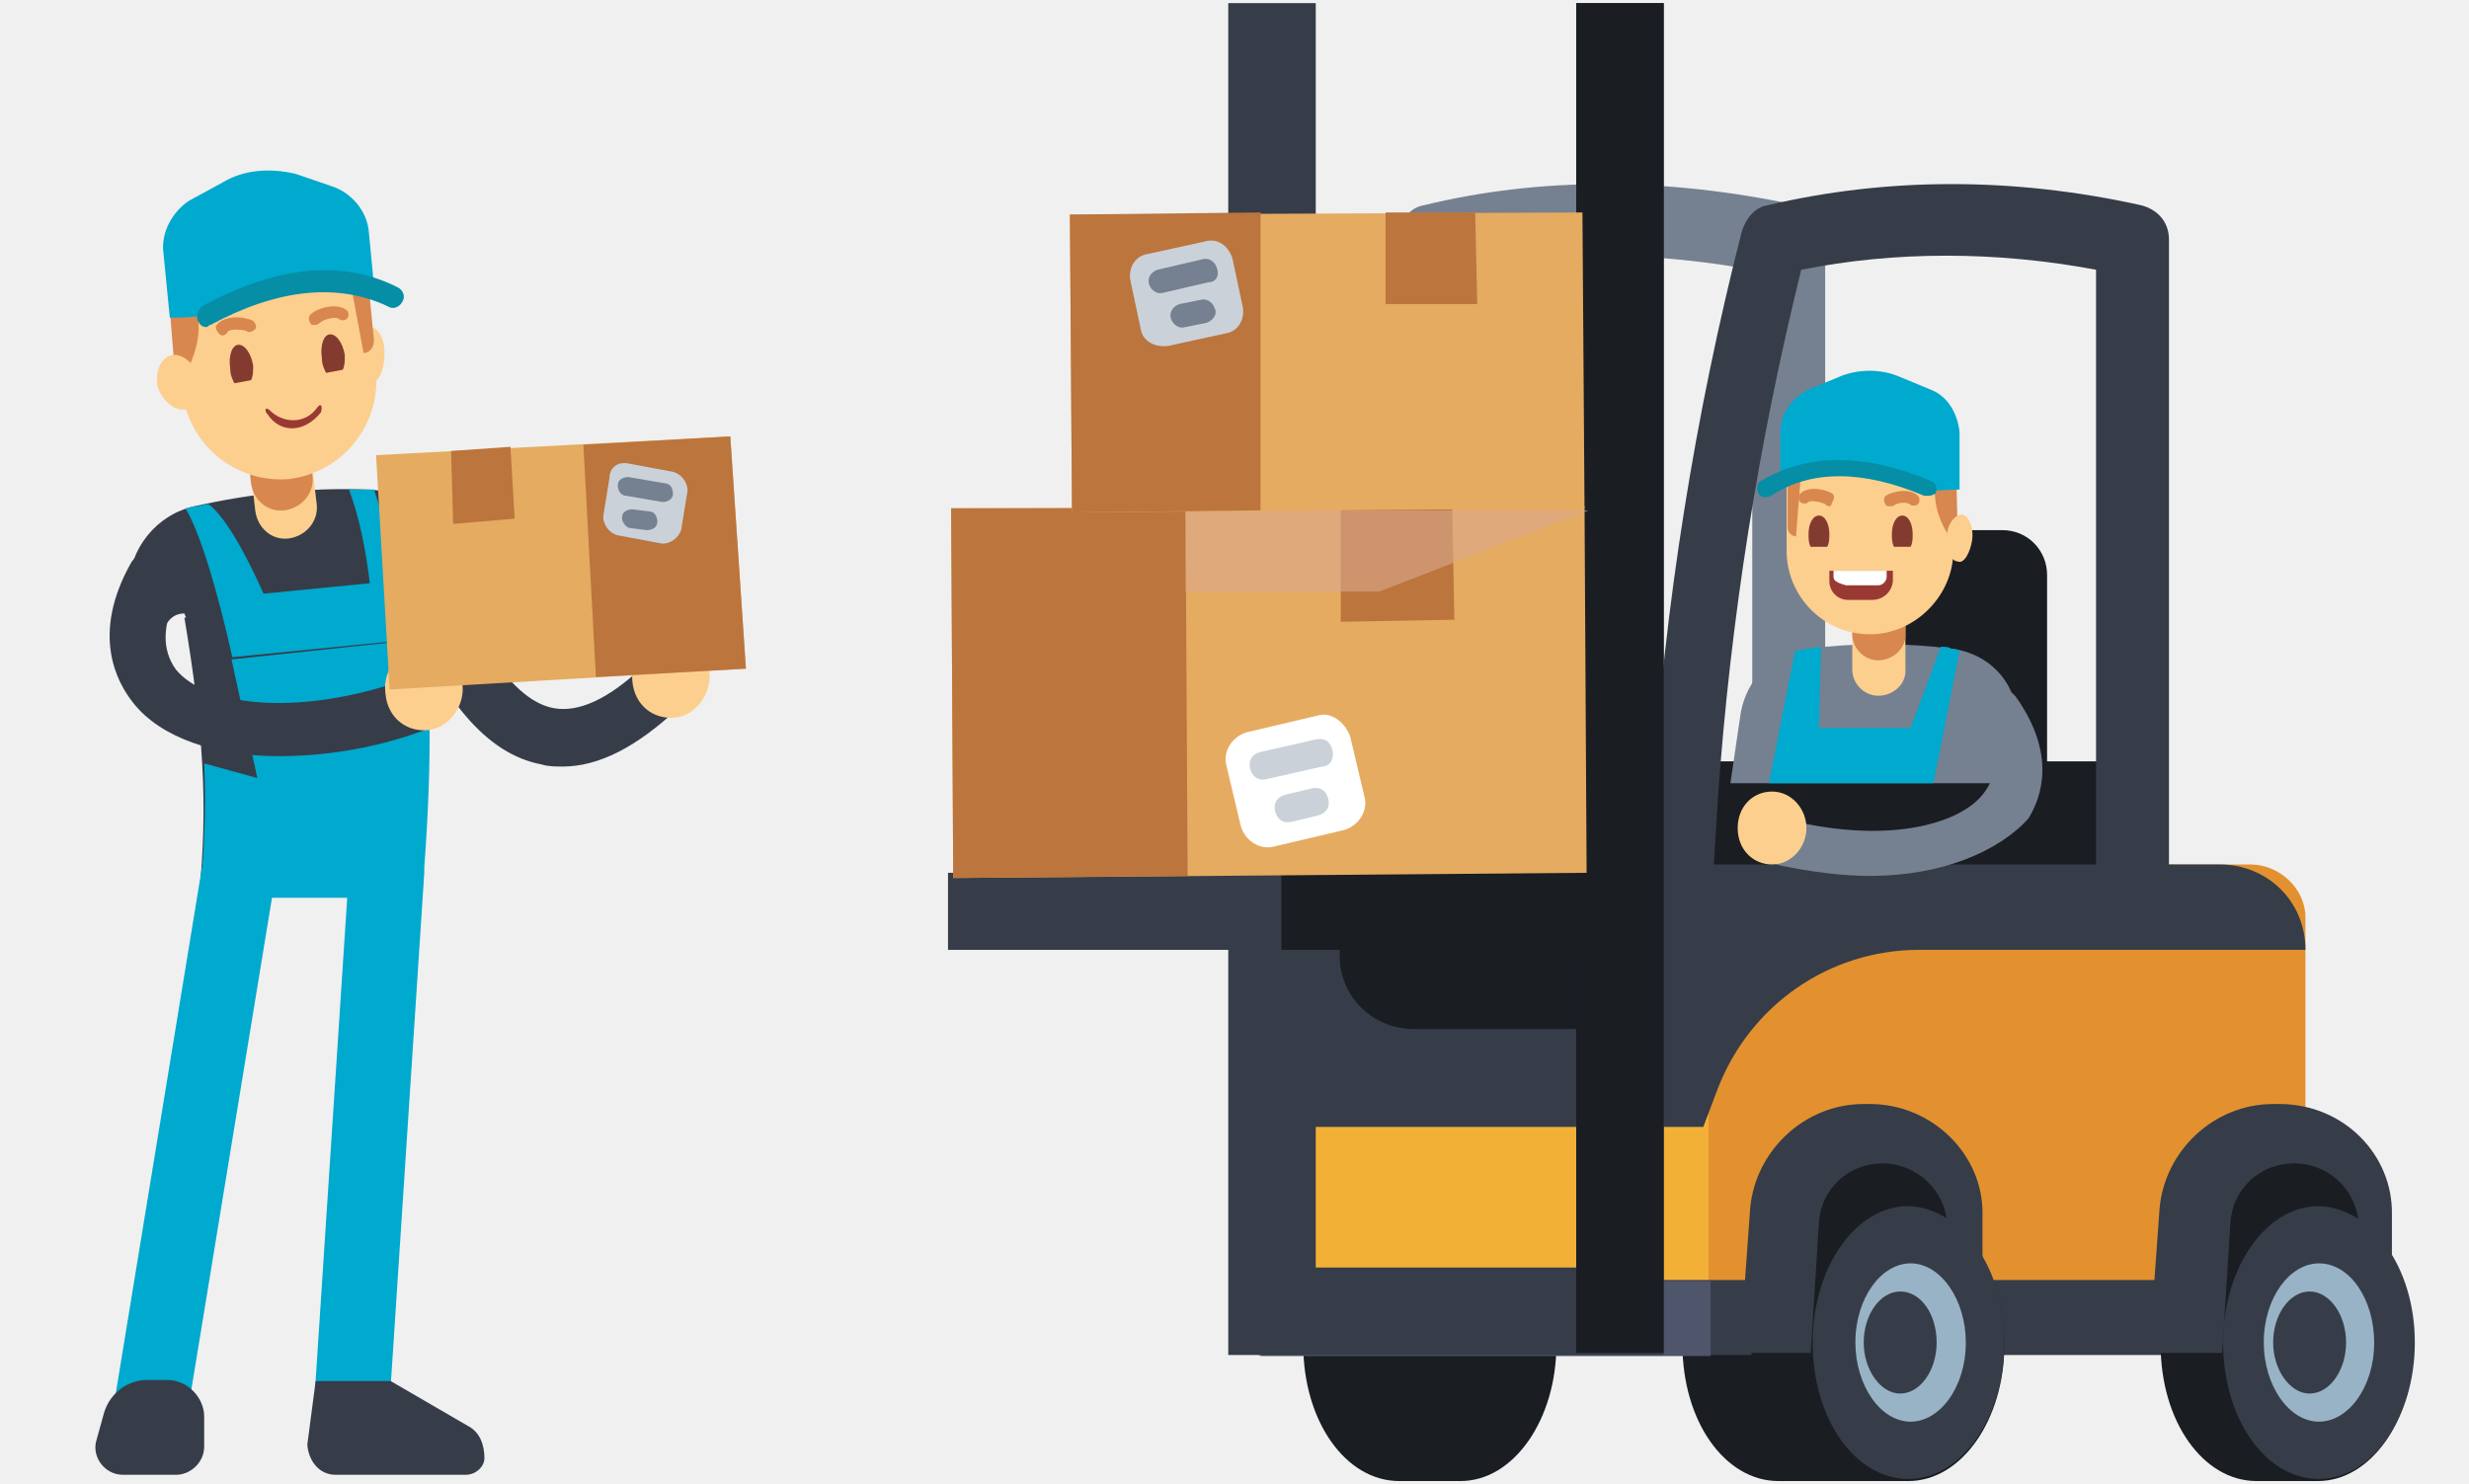
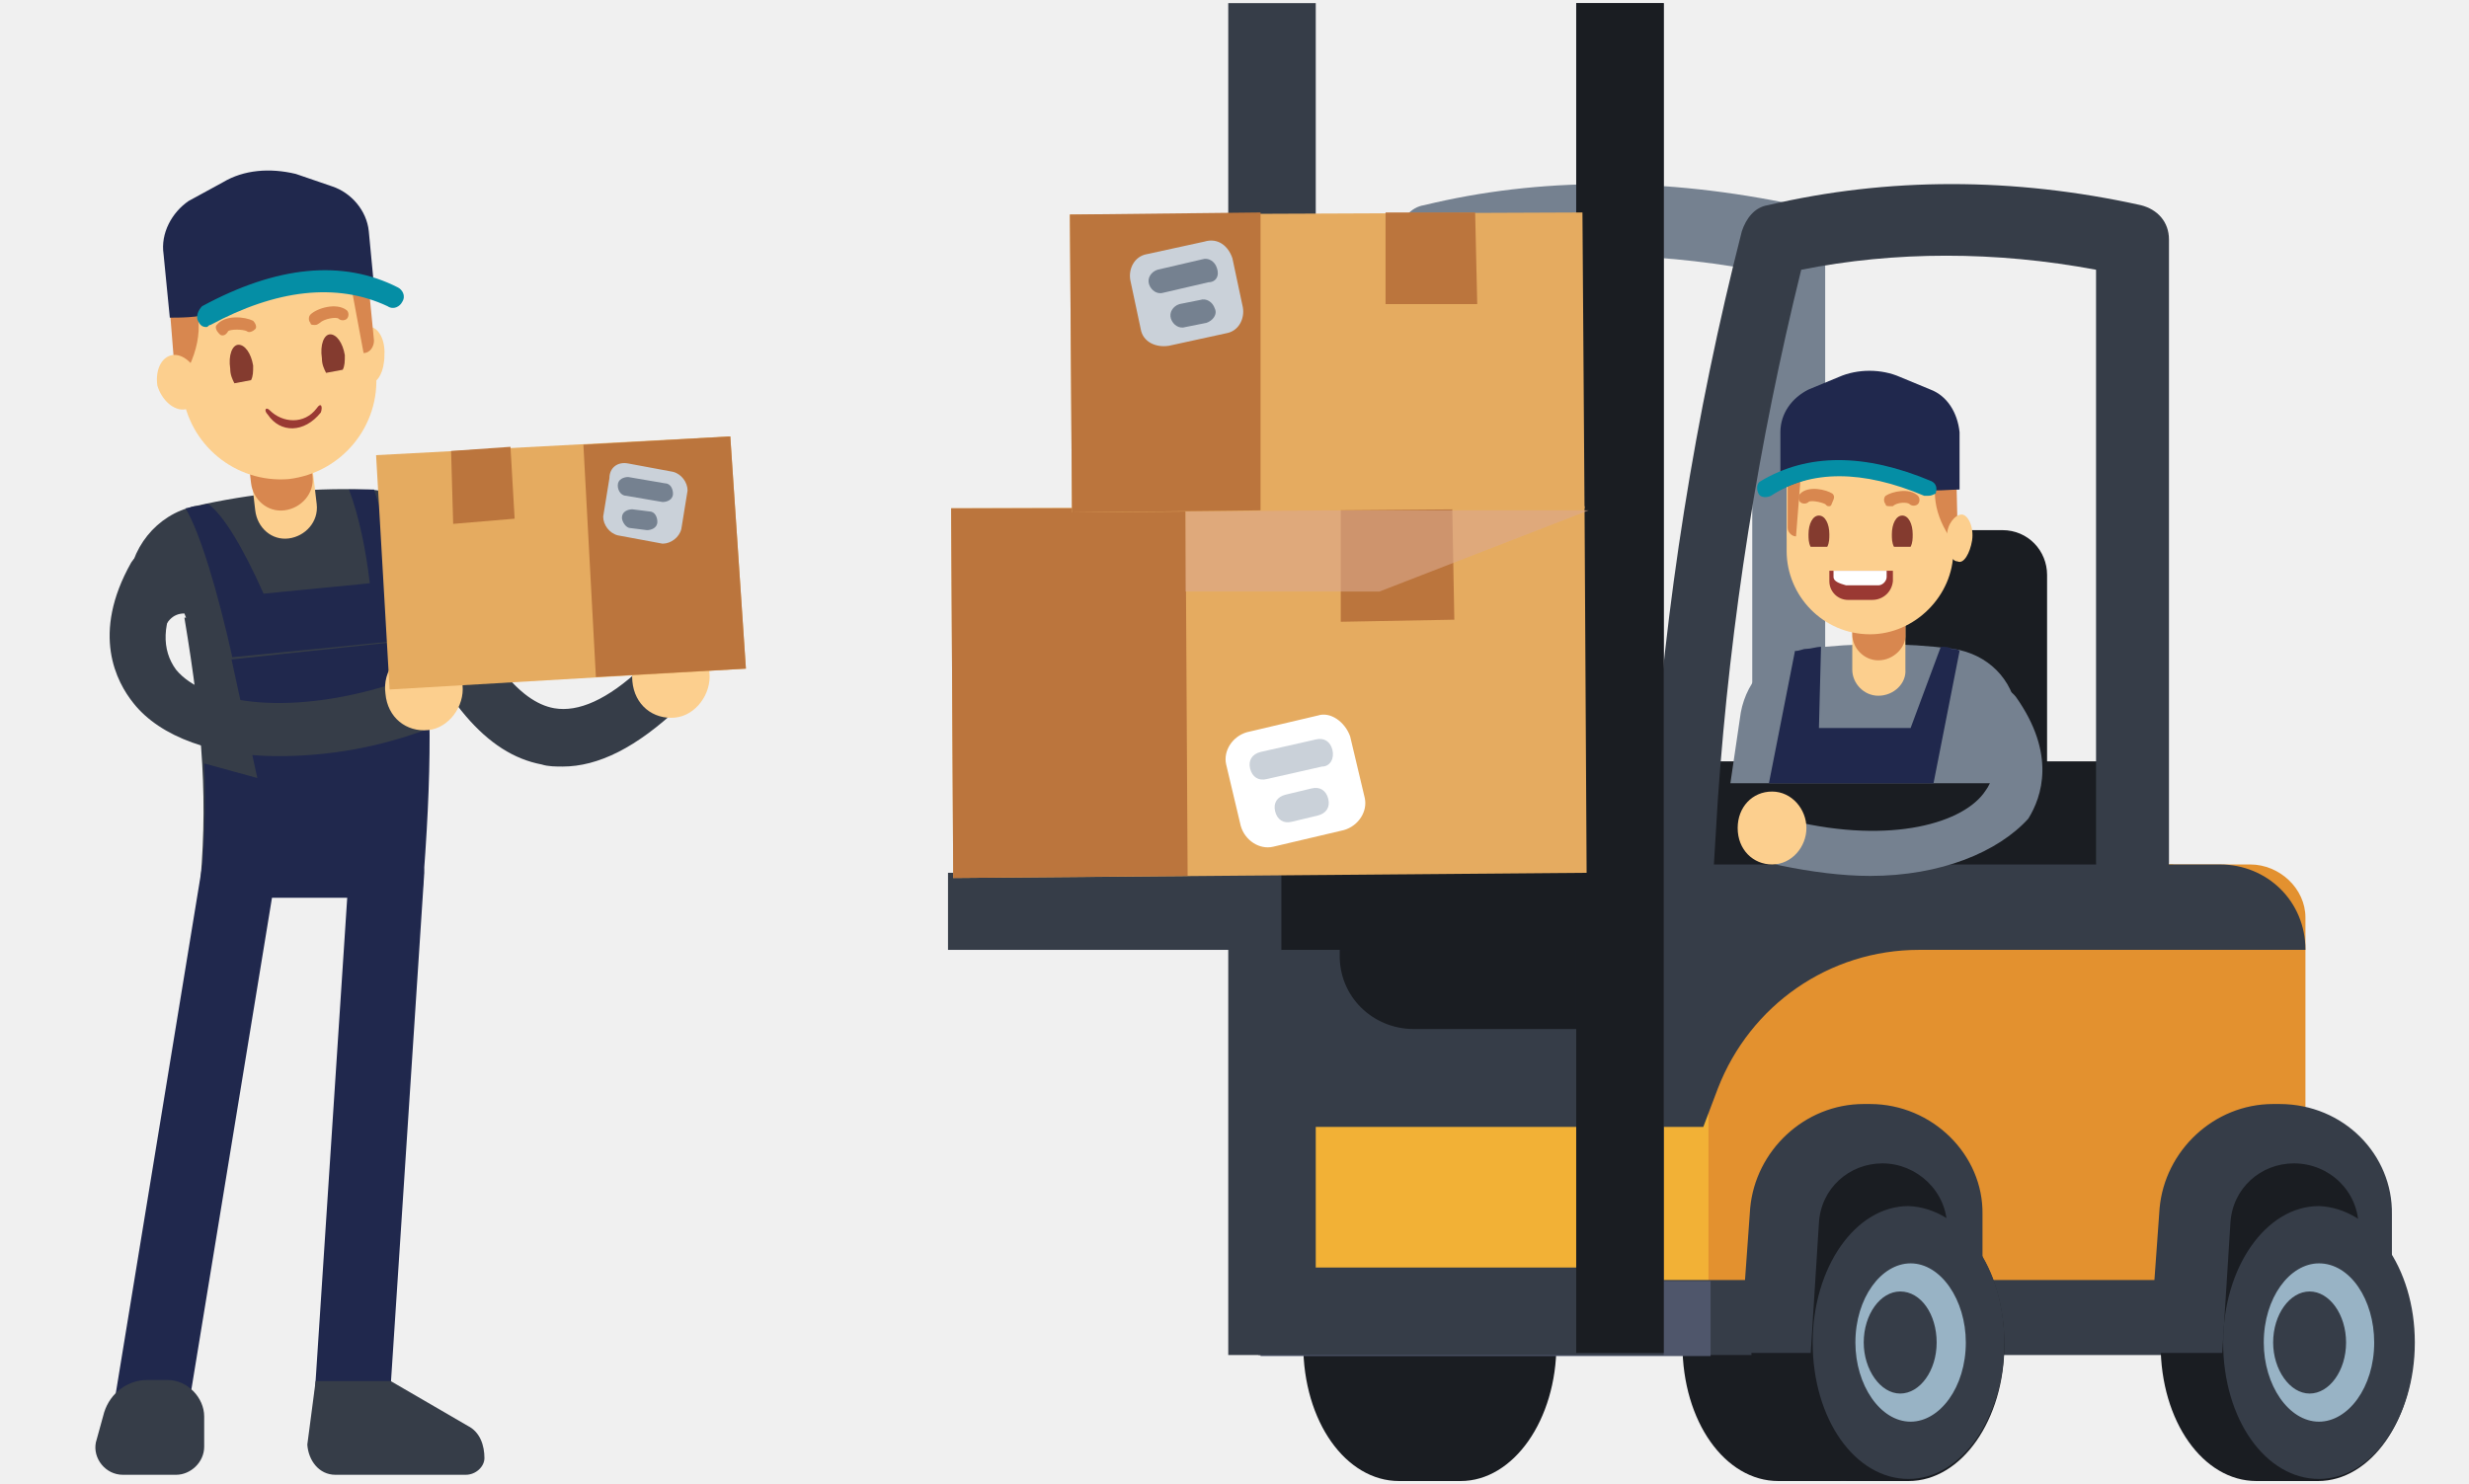
<svg xmlns="http://www.w3.org/2000/svg" version="1.1" id="Layer_1" x="0px" y="0px" viewBox="0 0 237 142.4" style="enable-background:new 0 0 237 142.4;" xml:space="preserve">
  <style type="text/css">
	.st0{fill:#1A1D22;}
	.st1{fill:#758190;}
	.st2{fill:#F2B136;}
	.st3{fill:#E3912F;}
	.st4{fill:#363D48;}
	.st5{fill:#4F566B;}
- 	.st6{fill:#00A9CE;}
+ 	.st6{fill:#20284D;}
	.st7{fill:#FCCF8E;}
	.st8{fill:#D8874F;}
	.st9{fill:#843B2F;}
	.st10{fill:#9A3933;}
	.st11{fill:#FFFFFF;}
	.st12{fill:#058EA5;}
	.st13{fill:#98B3C5;}
	.st14{fill:#E5AB60;}
	.st15{fill:#BB753D;}
	.st16{fill:#CAD1D9;}
	.st17{opacity:0.6;fill:#DBA98E;enable-background:new    ;}
</style>
  <g>
    <g>
      <g>
        <path class="st0" d="M134.3,116c1.8,0,4.3,0,5.9,0c5.1,0,9.2,5.7,9.2,13.1c0,7.2-4.1,13.1-9.2,13.1c-1.8,0-4.3,0-5.9,0     c-5.1,0-9.2-5.7-9.2-13.1C125,121.7,129.1,116,134.3,116z" />
        <path class="st0" d="M170.7,116c1.8,0,4.3,0,5.9,0c5.1,0,9.2,5.7,9.2,13.1c0,7.2-4.1,13.1-9.2,13.1c-1.8,0-4.3,0-5.9,0     c-5.1,0-9.2-5.7-9.2-13.1C161.5,121.7,165.6,116,170.7,116z" />
        <g>
          <path class="st1" d="M127.5,106.4h-0.2c-1.8-0.2-3.3-1.6-3.3-3.7l1.6-26.4c1.2-18.2,4.1-36.5,8.6-54.1c0.4-1.2,1.2-2.3,2.5-2.5      c11.1-2.7,23.1-2.7,35.8,0c1.6,0.4,2.7,1.6,2.7,3.3v59.8c0,1.8-1.4,3.5-3.5,3.5c-1.8,0-3.5-1.4-3.5-3.5V25.9      c-10-1.8-19.5-1.8-28.3,0c-4.1,16.6-6.8,33.8-8,50.8l-1.6,26.4C130.8,104.9,129.1,106.4,127.5,106.4z" />
        </g>
        <path class="st2" d="M208.6,83h-84.8c-1.6,0-3.1,1.4-3.1,3.1v37.1h87.9V83z" />
        <path class="st3" d="M216,83h-52V123h57.3V88.1C221.3,85.3,218.8,83,216,83z" />
        <g>
          <path class="st0" d="M174.6,85.9h21.9V55.2c0-2.3-1.8-4.3-4.3-4.3h-6.3c-3.5,0-6.6,2.7-7,6.1L174.6,85.9z" />
          <rect x="163.9" y="73.1" class="st0" width="40.1" height="12.7" />
        </g>
        <path class="st4" d="M213.1,83h-87.5c-2.7,0-4.7,2-4.7,4.7v20.5h42.6l1.4-3.7c3.1-8,10.7-13.3,19.3-13.3h37.1l0,0     C221.3,86.5,217.6,83,213.1,83z" />
        <rect x="120.8" y="122.9" class="st4" width="87.9" height="7.2" />
        <rect x="121" y="123" class="st5" width="43.2" height="7.2" />
        <path class="st0" d="M177.3,116c1.8,0,4.3,0,5.9,0c5.1,0,9.2,5.7,9.2,13.1c0,7.2-4.1,13.1-9.2,13.1c-1.8,0-4.3,0-5.9,0     c-5.1,0-9.2-5.7-9.2-13.1C168.1,121.7,172.2,116,177.3,116z" />
        <path class="st0" d="M216.6,116c1.8,0,4.3,0,5.9,0c5.1,0,9.2,5.7,9.2,13.1c0,7.2-4.1,13.1-9.2,13.1c-1.8,0-4.3,0-5.9,0     c-5.1,0-9.2-5.7-9.2-13.1C207.4,121.7,211.5,116,216.6,116z" />
        <g>
          <path class="st4" d="M160.5,106.4h-0.2c-1.8-0.2-3.3-1.6-3.3-3.7l1.6-26.4c1.2-18.2,4.1-36.5,8.6-54.1c0.4-1.2,1.2-2.3,2.5-2.5      c11.5-2.7,23.6-2.7,35.8,0c1.6,0.4,2.7,1.6,2.7,3.3v59.8c0,1.8-1.4,3.5-3.5,3.5c-1.8,0-3.5-1.4-3.5-3.5V25.9      c-9.6-1.8-19.3-1.8-28.3,0c-4.1,16.6-6.8,33.6-8,50.8l-1.6,26.4C163.8,104.9,162.3,106.4,160.5,106.4z" />
        </g>
        <path class="st4" d="M179.5,106h-0.6c-5.7,0-10.4,4.5-10.9,10l-1,13.9h23.3v-13.3C190.4,110.9,185.5,106,179.5,106z" />
        <path class="st4" d="M218.8,106h-0.6c-5.7,0-10.4,4.5-10.9,10l-1,13.9h23.3v-13.3C229.7,110.9,225,106,218.8,106z" />
        <path class="st0" d="M186.9,117.8v12.3h-13.1l0.8-12.7c0.2-3.3,2.9-5.7,6.1-5.7l0,0C184,111.7,186.9,114.4,186.9,117.8z" />
        <path class="st0" d="M226.4,117.8v12.3h-13.1l0.8-12.7c0.2-3.3,2.9-5.7,6.1-5.7l0,0C223.6,111.7,226.4,114.4,226.4,117.8z" />
        <g>
          <path class="st1" d="M187.5,62.3c-4.7-0.6-9.4-0.6-14.1,0c-3.3,0.4-5.7,2.9-6.3,6.1l-1,6.8h28.5l-1-6.8      C193.2,65.2,190.8,62.8,187.5,62.3z" />
          <path class="st6" d="M173.4,62.3c0.4,0,1-0.2,1.4-0.2l-0.2,7.8h8.8l2.9-7.8c0.4,0,0.8,0,1,0.2c0.2,0,0.6,0,0.8,0.2l-2.5,12.7      h-15.8l2.5-12.7C172.8,62.5,173,62.3,173.4,62.3z" />
          <path class="st7" d="M180.3,66.8L180.3,66.8c-1.4,0-2.5-1.2-2.5-2.5v-5.9h5.1v5.9C183,65.6,181.8,66.8,180.3,66.8z" />
          <path class="st8" d="M180.3,63.4L180.3,63.4c-1.4,0-2.5-1.2-2.5-2.5V55h5.1v5.9C183,62.1,181.8,63.4,180.3,63.4z" />
          <path class="st7" d="M179.5,60.9L179.5,60.9c-4.5,0-8-3.7-8-8v-6.1c0-4.5,3.7-8,8-8l0,0c4.5,0,8,3.7,8,8v6.1      C187.5,57.2,183.8,60.9,179.5,60.9z" />
          <path class="st7" d="M172.6,49.4c0.6,0,1.4,0.8,1.4,2c0.2,1.2-0.4,2.3-1,2.5c-0.6,0-1.4-0.8-1.4-2      C171.3,50.7,171.9,49.4,172.6,49.4z" />
          <path class="st8" d="M187.7,41.7l0.2,8.8c0,0.6-0.4,1-0.8,1l0,0c-1.6-2.5-1.8-4.9-0.6-7.6c-4.1,1.4-8.6,1.4-13.5,0l-0.6,7.6l0,0      c-0.4,0-0.8-0.4-0.8-0.8v-9l2.9-2.3l4.5-2v1.4l4.1-1.4l1.6,0.8L187.7,41.7z" />
          <path class="st7" d="M188.3,49.4c0.6,0,1.2,1.2,1,2.5c-0.2,1.2-0.8,2.3-1.4,2c-0.6,0-1.2-1.2-1-2.5      C186.9,50.3,187.7,49.4,188.3,49.4z" />
          <g>
            <path class="st9" d="M181.8,52.5c-0.2-0.4-0.2-0.8-0.2-1.2c0-1,0.4-1.8,1-1.8c0.6,0,1,0.8,1,1.8c0,0.4,0,0.8-0.2,1.2H181.8z" />
            <g>
              <path class="st8" d="M181.4,48.6c-0.2,0-0.4,0-0.4-0.2c-0.2-0.2-0.2-0.6,0-0.8c0.6-0.4,2.3-0.8,3.1,0c0.2,0.2,0.2,0.6,0,0.8        c-0.2,0.2-0.6,0.2-0.8,0c-0.2-0.2-1.2-0.2-1.6,0.2C181.6,48.6,181.6,48.6,181.4,48.6z" />
            </g>
          </g>
          <g>
            <path class="st9" d="M173.8,52.5c-0.2-0.4-0.2-0.8-0.2-1.2c0-1,0.4-1.8,1-1.8c0.6,0,1,0.8,1,1.8c0,0.4,0,0.8-0.2,1.2H173.8z" />
            <g>
              <path class="st8" d="M175.6,48.6c-0.2,0-0.2,0-0.4-0.2c-0.4-0.2-1.4-0.4-1.6-0.2c-0.2,0.2-0.6,0.2-0.8,0        c-0.2-0.2-0.2-0.6,0-0.8c0.8-0.8,2.5-0.4,3.1,0c0.2,0.2,0.2,0.4,0,0.8C175.8,48.4,175.8,48.6,175.6,48.6z" />
            </g>
          </g>
          <path class="st10" d="M179.7,57.6h-2.3c-1,0-1.8-0.8-1.8-1.8v-1h6.1v1C181.6,56.8,180.8,57.6,179.7,57.6z" />
          <path class="st11" d="M176,55.4c0-0.2,0-0.4,0-0.6h5.1c0,0.2,0,0.4,0,0.6c0,0.4-0.4,0.8-0.8,0.8h-3.1      C176.5,56,176,55.8,176,55.4z" />
          <g>
            <path class="st1" d="M179.5,84.1c-2.7,0-5.7-0.4-8.6-1c-1.2-0.2-2-1.4-1.6-2.7c0.2-1.2,1.4-2,2.7-1.6       c9.6,2.3,16.6,0.2,18.6-2.9c1.2-1.6,0.8-3.9-1-6.3c-0.8-1-0.4-2.5,0.6-3.3c1-0.8,2.5-0.4,3.3,0.6c3.9,5.5,2.5,9.6,1.2,11.7       C191.8,81.8,186.3,84.1,179.5,84.1z" />
          </g>
          <g>
            <path class="st6" d="M185.3,37.4l-2.9-1.2c-1.8-0.8-4.1-0.8-5.9,0l-2.9,1.2c-1.6,0.8-2.7,2.3-2.7,4.1V47       c4.9-2.3,8.8-1.8,13.9,0c0.6,0.2,2.5,0,3.3,0v-5.5C187.9,39.6,186.9,38,185.3,37.4z" />
            <g>
              <path class="st12" d="M185.1,47.6c-0.2,0-0.2,0-0.4,0c-5.9-2.5-10.9-2.5-14.7,0c-0.4,0.2-1,0.2-1.2-0.2        c-0.2-0.4-0.2-1,0.2-1.2c4.5-2.7,10-2.7,16.4,0c0.4,0.2,0.6,0.6,0.4,1.2C185.7,47.4,185.5,47.6,185.1,47.6z" />
            </g>
          </g>
          <path class="st7" d="M173.4,79.5c0,1.8-1.4,3.5-3.3,3.5c-1.8,0-3.3-1.4-3.3-3.5c0-2,1.4-3.5,3.3-3.5S173.4,77.7,173.4,79.5z" />
        </g>
        <g>
          <path class="st4" d="M192.4,128.9c0,7.2-4.1,13.1-9.2,13.1c-5.1,0-9.2-5.7-9.2-13.1c0-7.2,4.1-13.1,9.2-13.1      C188.3,116,192.4,121.7,192.4,128.9z" />
          <path class="st13" d="M188.7,128.9c0,4.3-2.5,7.6-5.3,7.6c-2.9,0-5.3-3.5-5.3-7.6c0-4.3,2.5-7.6,5.3-7.6      C186.3,121.3,188.7,124.8,188.7,128.9z" />
          <path class="st4" d="M185.9,128.9c0,2.7-1.6,4.9-3.5,4.9s-3.5-2.3-3.5-4.9c0-2.7,1.6-4.9,3.5-4.9      C184.4,124,185.9,126.2,185.9,128.9z" />
        </g>
        <g>
          <path class="st4" d="M231.8,128.9c0,7.2-4.1,13.1-9.2,13.1c-5.1,0-9.2-5.7-9.2-13.1c0-7.2,4.1-13.1,9.2-13.1      C227.7,116,231.8,121.7,231.8,128.9z" />
          <path class="st13" d="M227.9,128.9c0,4.3-2.5,7.6-5.3,7.6c-2.9,0-5.3-3.5-5.3-7.6c0-4.3,2.5-7.6,5.3-7.6      C225.6,121.3,227.9,124.8,227.9,128.9z" />
          <path class="st4" d="M225.2,128.9c0,2.7-1.6,4.9-3.5,4.9s-3.5-2.3-3.5-4.9c0-2.7,1.6-4.9,3.5-4.9S225.2,126.2,225.2,128.9z" />
        </g>
        <path class="st0" d="M135.7,98.8h15.6c3.9,0,7.2-3.3,7.2-7.2V83h-29.9v8.6C128.5,95.7,131.8,98.8,135.7,98.8z" />
        <g>
          <polygon class="st4" points="159.7,130.1 117.9,130.1 117.9,0.3 126.3,0.3 126.3,121.7 151.3,121.7 151.3,0.3 159.7,0.3     " />
        </g>
        <g>
          <g>
            <rect x="91" y="83.8" class="st4" width="38.7" height="7.4" />
          </g>
          <g>
            <rect x="123" y="83.8" class="st0" width="33.2" height="7.4" />
          </g>
          <g>
            <rect x="151.3" y="0.3" class="st0" width="8.4" height="129.6" />
          </g>
        </g>
        <g>
          <polygon class="st14" points="152.1,48.6 91.3,48.8 91.5,84.3 152.3,83.8     " />
          <polygon class="st15" points="113.8,48.8 91.3,48.8 91.5,84.3 114,84.1     " />
          <g>
            <path class="st11" d="M126.5,68.7l-6.8,1.6c-1.4,0.4-2.3,1.8-2,3.1l1.4,5.9c0.4,1.4,1.8,2.3,3.1,2l6.8-1.6       c1.4-0.4,2.3-1.8,2-3.1l-1.4-5.9C129.1,69.3,127.7,68.3,126.5,68.7z" />
            <path class="st16" d="M126.9,73.6l-5.3,1.2c-0.8,0.2-1.4-0.2-1.6-1l0,0c-0.2-0.8,0.2-1.4,1-1.6l5.3-1.2c0.8-0.2,1.4,0.2,1.6,1       l0,0C128.1,72.8,127.7,73.6,126.9,73.6z" />
            <path class="st16" d="M126.5,78.3l-2.5,0.6c-0.8,0.2-1.4-0.2-1.6-1l0,0c-0.2-0.8,0.2-1.4,1-1.6l2.5-0.6c0.8-0.2,1.4,0.2,1.6,1       l0,0C127.7,77.5,127.3,78.1,126.5,78.3z" />
          </g>
          <polygon class="st15" points="139.6,59.5 128.7,59.7 128.7,48.6 139.4,48.6     " />
          <polygon class="st17" points="152.5,49 132.4,56.8 113.8,56.8 113.8,49     " />
        </g>
        <g>
          <polygon class="st14" points="151.9,20.4 102.7,20.6 102.9,49.2 152.1,48.8     " />
          <polygon class="st15" points="121,20.4 102.7,20.6 102.9,49.2 121,49     " />
          <g>
            <path class="st16" d="M115.6,23.2l-5.5,1.2c-1.2,0.2-1.8,1.4-1.6,2.5l1,4.7c0.2,1.2,1.4,1.8,2.7,1.6l5.5-1.2       c1.2-0.2,1.8-1.4,1.6-2.5l-1-4.7C117.9,23.6,116.9,22.8,115.6,23.2z" />
            <path class="st1" d="M116,27.1l-4.3,1c-0.6,0.2-1.2-0.2-1.4-0.8l0,0c-0.2-0.6,0.2-1.2,0.8-1.4l4.3-1c0.6-0.2,1.2,0.2,1.4,0.8       l0,0C117.1,26.5,116.7,27.1,116,27.1z" />
            <path class="st1" d="M115.8,31l-2,0.4c-0.6,0.2-1.2-0.2-1.4-0.8l0,0c-0.2-0.6,0.2-1.2,0.8-1.4l2-0.4c0.6-0.2,1.2,0.2,1.4,0.8       l0,0C116.9,30.2,116.4,30.8,115.8,31z" />
          </g>
          <polygon class="st15" points="141.8,29.2 133,29.2 133,20.4 141.6,20.4     " />
        </g>
      </g>
    </g>
    <g>
      <g>
        <g>
          <g>
            <path class="st4" d="M54,73.6c-0.6,0-1.4,0-2-0.2c-5.3-1-9.6-6.1-13.7-16c-0.6-1.4,0-2.9,1.4-3.5c1.4-0.6,2.9,0,3.5,1.4       c3.3,7.8,6.6,12.1,10,12.7c2.3,0.4,5.1-0.8,8.4-3.9c1-1,2.7-1,3.7,0s1,2.7,0,3.7C61.1,71.8,57.4,73.6,54,73.6z" />
          </g>
          <path class="st4" d="M19.1,86.1h21.3c1-11.9,1-20.9,0-26l-22.7-0.8C19.5,70.1,20,77.1,19.1,86.1z" />
          <path class="st6" d="M40.4,60.1l-18.2,3.1l2.5,11.5l-5.1-1.4c0.2,4.3,0,8.2-0.4,12.9h21.3C41.5,74.2,41.5,65.4,40.4,60.1z" />
          <path class="st4" d="M18.7,48.6c5.3-1.2,10.9-1.8,16.4-1.6c3.7,0,7,2.7,8,6.3l1.8,7.6l-25.4,2.7l-1.8-4.7      c-2.3,0-2.7,3.3-2.5,7.4l-2.9-9.8C12.4,52.7,15,49.4,18.7,48.6z" />
          <path class="st6" d="M35.1,47c-0.6,0-1.2,0-1.6,0c1,2.7,1.6,5.7,2,9l-10.2,1c-2-4.5-3.9-7.6-5.3-8.6c-0.4,0-0.8,0.2-1.2,0.2      c-0.4,0-0.6,0.2-1,0.2c1.4,2.3,3.1,8,4.5,14.3l18.2-1.8L35.9,47C35.7,47,35.3,47,35.1,47z" />
          <path class="st7" d="M27.7,51.7L27.7,51.7c1.6-0.2,2.9-1.6,2.7-3.3l-0.8-6.8l-5.9,0.6l0.8,6.8C24.7,50.7,26.1,51.9,27.7,51.7z" />
          <path class="st8" d="M27.3,49L27.3,49c1.6-0.2,2.9-1.6,2.7-3.3L29.2,39l-5.9,0.6l0.8,6.8C24.3,48,25.7,49.2,27.3,49z" />
          <path class="st7" d="M27.7,46L27.7,46c5.1-0.6,8.8-5.1,8.4-10.2l-0.8-7.2c-0.6-5.1-5.1-8.8-10.2-8.4l0,0      c-5.1,0.6-8.8,5.1-8.4,10.2l0.8,7.2C18.1,42.7,22.6,46.4,27.7,46z" />
          <path class="st7" d="M35.5,31.4c-0.8,0-1.4,1.2-1.4,2.7c0,1.4,0.6,2.7,1.4,2.7c0.8,0,1.4-1.2,1.4-2.7      C37,32.6,36.3,31.4,35.5,31.4z" />
          <path class="st8" d="M15.9,24.7l0.8,10c0,0.6,0.6,1,1.2,1l0,0c1.6-3.1,1.6-5.9-0.2-8.8c4.9,1.2,10,0.6,15.6-1.6l1.6,8.6l0,0      c0.6,0,1-0.6,1-1.2l-1-10.2l-3.5-2.3l-5.5-1.8l0.2,1.6l-4.9-1l-1.6,1L15.9,24.7z" />
          <path class="st7" d="M16.5,34.1c-1,0.2-1.6,1.4-1.4,2.9c0.4,1.4,1.6,2.5,2.7,2.3c1-0.2,1.6-1.4,1.4-2.9      C18.7,34.9,17.5,33.9,16.5,34.1z" />
          <g>
            <path class="st9" d="M24.1,36.5c0.2-0.4,0.2-0.8,0.2-1.4c-0.2-1.2-0.8-2-1.4-2c-0.6,0-1,1-0.8,2.3c0,0.6,0.2,1,0.4,1.4       L24.1,36.5z" />
            <g>
              <path class="st8" d="M21.4,32.2c-0.2,0-0.2,0-0.4-0.2c-0.2-0.2-0.4-0.6-0.2-0.8c0.8-1,2.7-0.8,3.5-0.4        c0.2,0.2,0.4,0.6,0.2,0.8c-0.2,0.2-0.6,0.4-0.8,0.2c-0.4-0.2-1.6-0.2-1.8,0C21.8,32,21.6,32.2,21.4,32.2z" />
            </g>
          </g>
          <g>
            <path class="st9" d="M32.9,35.5c0.2-0.4,0.2-0.8,0.2-1.4c-0.2-1.2-0.8-2-1.4-2c-0.6,0-1,1-0.8,2.3c0,0.6,0.2,1,0.4,1.4       L32.9,35.5z" />
            <g>
              <path class="st8" d="M30.2,31.2c-0.2,0-0.4,0-0.4-0.2c-0.2-0.2-0.2-0.6,0-0.8c0.6-0.6,2.5-1.2,3.5-0.4c0.2,0.2,0.2,0.6,0,0.8        c-0.2,0.2-0.6,0.2-0.8,0c-0.2-0.2-1.4,0-1.8,0.4C30.4,31.2,30.4,31.2,30.2,31.2z" />
            </g>
          </g>
          <g>
            <path class="st4" d="M26.7,72.6c-6.1,0-11.3-1.8-13.9-5.1c-1.6-2-4.1-6.6-0.2-13.5c0.8-1.2,2.3-1.6,3.7-1       c1.2,0.8,1.6,2.3,1,3.7c-1.8,3.1-1.8,5.7-0.4,7.6c2.7,3.3,11.1,4.7,21.9,1c1.4-0.4,2.9,0.2,3.3,1.6c0.4,1.4-0.2,2.9-1.6,3.3       C35.5,72,30.8,72.6,26.7,72.6z" />
          </g>
          <g>
            <path class="st6" d="M18.1,19.3l3.3-1.8c2-1.2,4.5-1.4,7-0.8l3.5,1.2c1.8,0.6,3.3,2.3,3.5,4.3l0.6,6.3c-5.9-2-10.2-1-16,1.6       c-0.8,0.4-2.9,0.4-3.7,0.4l-0.6-6.1C15.4,22.4,16.5,20.4,18.1,19.3z" />
            <g>
              <path class="st12" d="M19.8,31.4c-0.4,0-0.6-0.2-0.8-0.6c-0.2-0.4,0-1,0.4-1.4c7.2-3.9,13.5-4.5,18.8-1.8        c0.4,0.2,0.8,0.8,0.4,1.4c-0.2,0.4-0.8,0.8-1.4,0.4c-4.9-2.3-10.7-1.6-17,1.8C20,31.2,20,31.4,19.8,31.4z" />
            </g>
          </g>
          <path class="st7" d="M37,66.6c0.2,2.3,2,3.7,4.1,3.5c2-0.2,3.5-2.3,3.3-4.3c-0.2-2.3-2-3.7-4.1-3.5C38.2,62.5,36.7,64.4,37,66.6      z" />
          <path class="st7" d="M60.7,65.4c0.2,2.3,2,3.7,4.1,3.5c2-0.2,3.5-2.3,3.3-4.3c-0.2-2.3-2-3.7-4.1-3.5      C61.9,61.3,60.5,63.4,60.7,65.4z" />
          <g>
            <path class="st6" d="M33.5,141h-0.2c-2-0.2-3.5-1.8-3.3-3.9l3.5-53.5c0.2-2,1.8-3.5,3.9-3.3c2,0.2,3.5,1.8,3.3,3.9l-3.5,53.5       C37,139.6,35.3,141,33.5,141z" />
          </g>
          <g>
            <path class="st6" d="M14.2,140.4c-0.2,0-0.4,0-0.6,0c-2-0.4-3.3-2.3-2.9-4.1l8.8-53.7c0.4-2,2-3.3,4.1-2.9       c2,0.4,3.3,2.3,2.9,4.1l-8.8,53.7C17.5,139.1,15.9,140.4,14.2,140.4z" />
          </g>
          <path class="st4" d="M11.8,141.6h5.1c1.4,0,2.7-1.2,2.7-2.7v-2.9c0-1.8-1.6-3.5-3.5-3.5h-2c-1.8,0-3.5,1.2-4.1,3.1l-0.8,2.9      C8.9,140,10.1,141.6,11.8,141.6z" />
          <path class="st4" d="M32.2,141.6h12.5c1,0,1.8-0.8,1.8-1.6l0,0c0-1.2-0.4-2.5-1.6-3.1l-7.4-4.3h-7.2l-0.8,6.1      C29.6,140.2,30.6,141.6,32.2,141.6z" />
          <g>
            <polygon class="st14" points="36.1,43.7 70.1,41.9 71.6,64.2 37.4,66.2      " />
            <polygon class="st15" points="56,42.7 70.1,41.9 71.6,64.2 57.2,65      " />
            <g>
              <path class="st16" d="M60.3,44.5l4.3,0.8c0.8,0.2,1.4,1,1.4,1.8l-0.6,3.7c-0.2,0.8-1,1.4-1.8,1.4l-4.3-0.8        c-0.8-0.2-1.4-1-1.4-1.8l0.6-3.7C58.5,44.9,59.3,44.3,60.3,44.5z" />
              <path class="st1" d="M60.1,47.6l3.5,0.6c0.4,0,1-0.2,1-0.8l0,0c0-0.4-0.2-1-0.8-1l-3.5-0.6c-0.4,0-1,0.2-1,0.8l0,0        C59.3,47.2,59.7,47.6,60.1,47.6z" />
              <path class="st1" d="M60.5,50.7l1.6,0.2c0.4,0,1-0.2,1-0.8l0,0c0-0.4-0.2-1-0.8-1l-1.6-0.2c-0.4,0-1,0.2-1,0.8l0,0        C59.7,50.1,60.1,50.7,60.5,50.7z" />
            </g>
            <polygon class="st15" points="43.5,50.3 49.4,49.8 49,42.9 43.3,43.3      " />
          </g>
          <path class="st10" d="M30.4,39.2c-1.2,1.6-3.3,1.4-4.5,0.2c-0.4-0.4-0.6,0-0.2,0.4c1.2,1.8,3.5,1.8,5.1-0.2      C31,39,30.8,38.6,30.4,39.2z" />
        </g>
      </g>
    </g>
  </g>
</svg>
